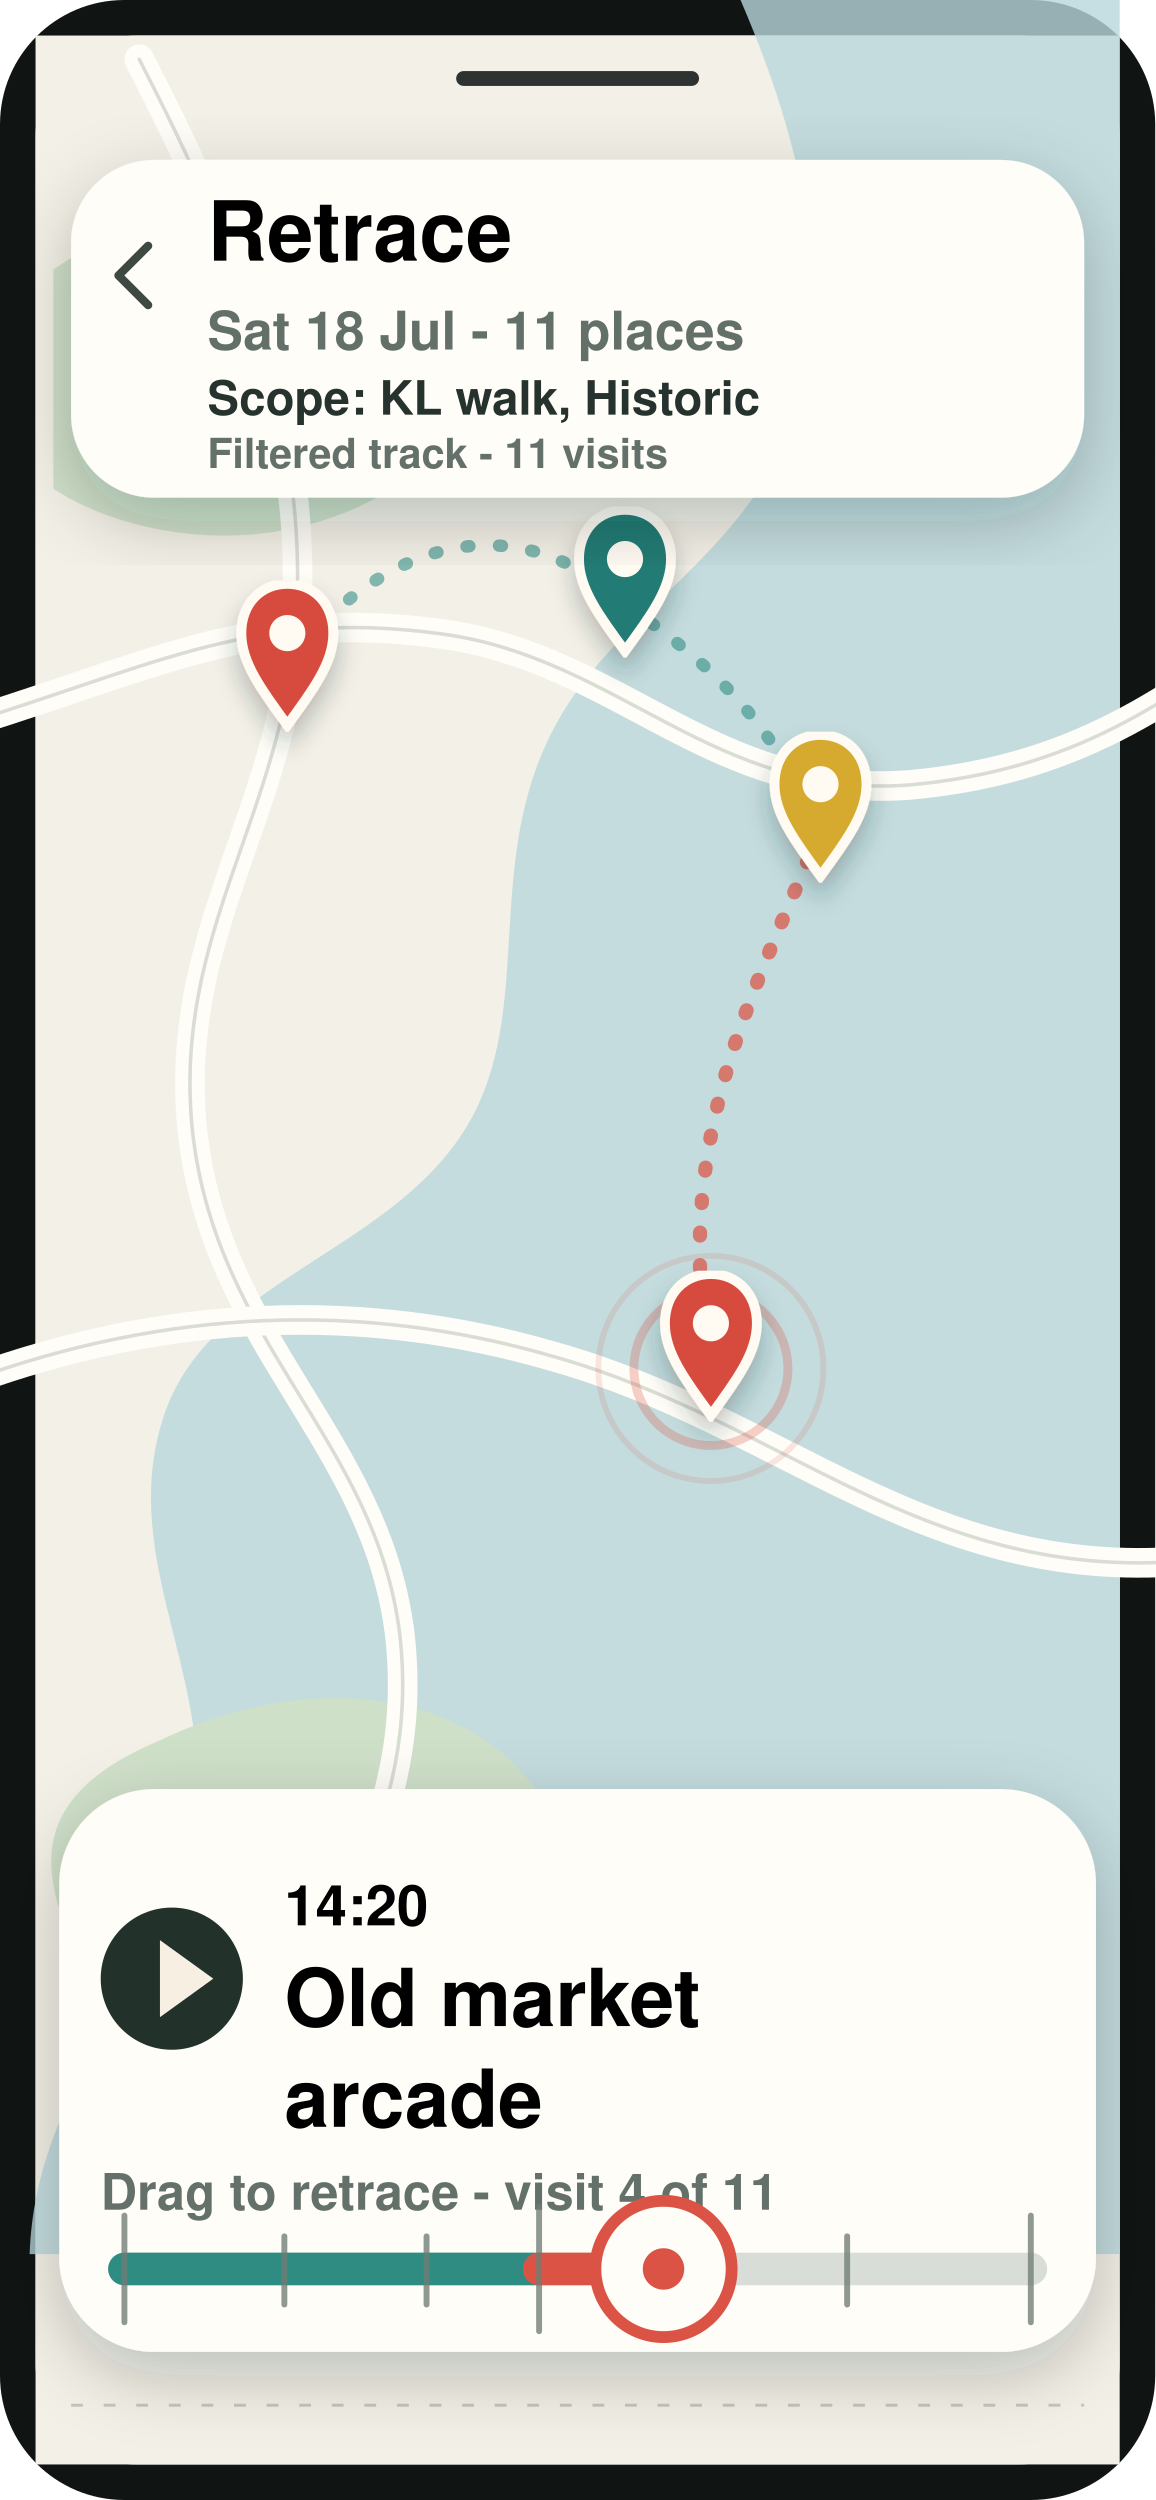
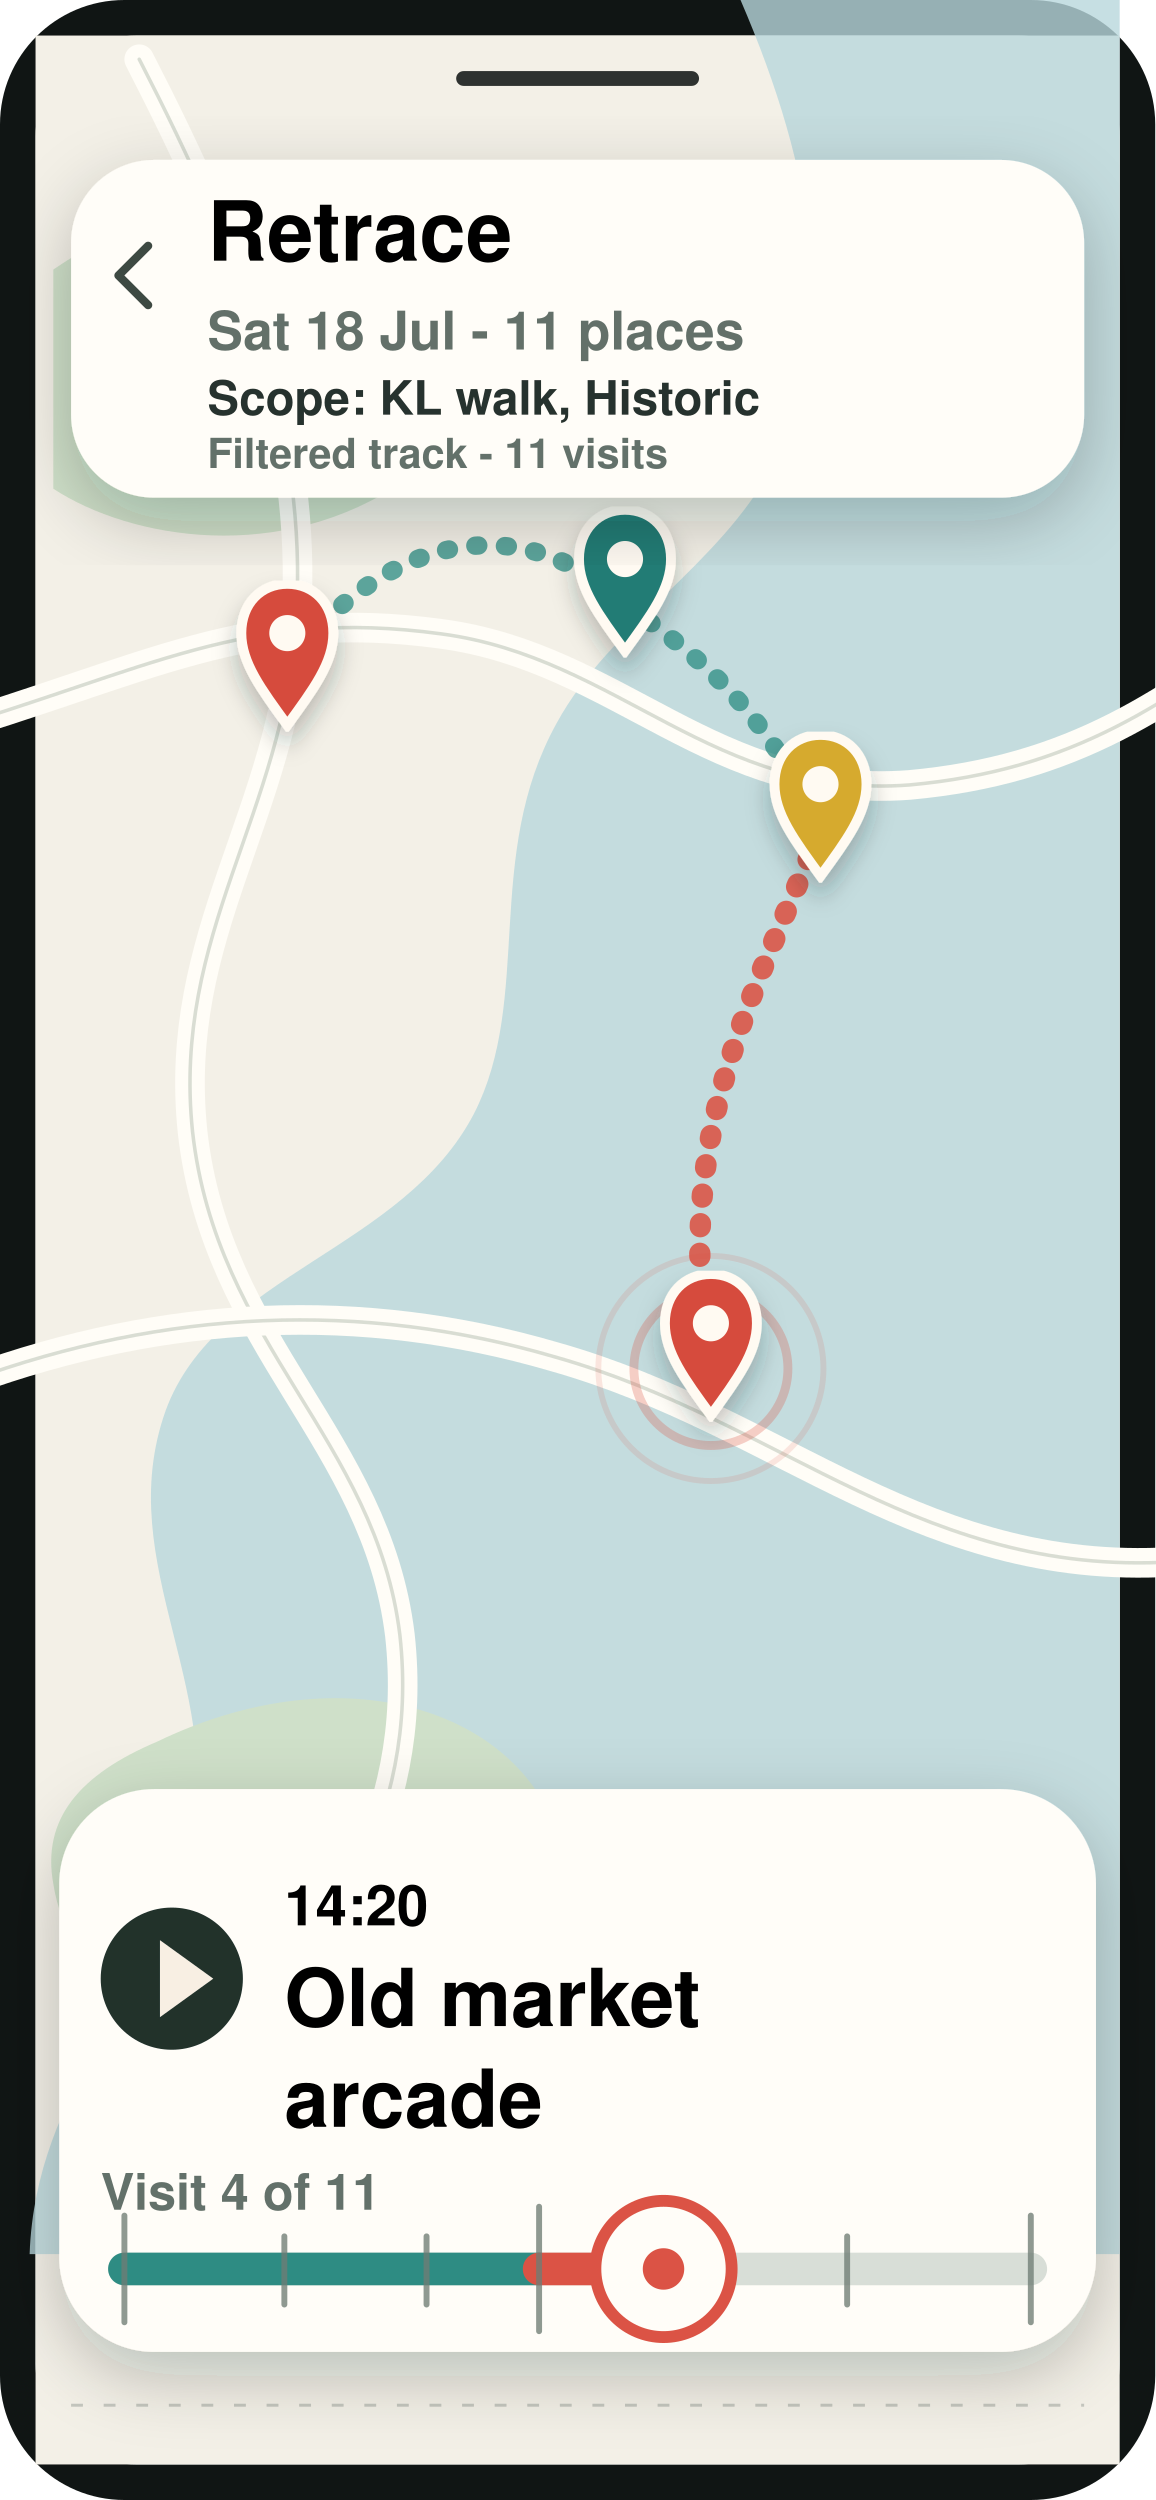
<svg xmlns="http://www.w3.org/2000/svg" width="390" height="844" viewBox="0 0 390 844" role="img" aria-label="Retrace map mid-scrub at accessibility extra extra extra large text size">
  <defs>
    <linearGradient id="paper" x1="0" y1="0" x2="0" y2="1">
      <stop offset="0" stop-color="#f5f2e8" />
      <stop offset=".64" stop-color="#e9f0e8" />
      <stop offset="1" stop-color="#e2eceb" />
    </linearGradient>
    <filter id="shadow" x="-20%" y="-20%" width="140%" height="140%">
      <feDropShadow dx="0" dy="8" stdDeviation="12" flood-color="#1c2421" flood-opacity="0.24" />
    </filter>
    <filter id="pinShadow" x="-40%" y="-30%" width="180%" height="180%">
      <feDropShadow dx="0" dy="5" stdDeviation="4" flood-color="#28312d" flood-opacity="0.28" />
    </filter>
    <symbol id="pinRed" viewBox="0 0 36 46">
      <path d="M18 44C10 33 4 25 4 16 4 7 10 1 18 1s14 6 14 15c0 9-6 17-14 28z" fill="#d64b3c" stroke="#fffaf2" stroke-width="3" />
      <circle cx="18" cy="16" r="5.5" fill="#fffaf2" />
    </symbol>
    <symbol id="pinTeal" viewBox="0 0 36 46">
      <path d="M18 44C10 33 4 25 4 16 4 7 10 1 18 1s14 6 14 15c0 9-6 17-14 28z" fill="#247b74" stroke="#fffaf2" stroke-width="3" />
      <circle cx="18" cy="16" r="5.5" fill="#fffaf2" />
    </symbol>
    <symbol id="pinGold" viewBox="0 0 36 46">
      <path d="M18 44C10 33 4 25 4 16 4 7 10 1 18 1s14 6 14 15c0 9-6 17-14 28z" fill="#d6aa2f" stroke="#fffaf2" stroke-width="3" />
      <circle cx="18" cy="16" r="5.5" fill="#fffaf2" />
    </symbol>
    <style>
      .label { font-family: Helvetica; letter-spacing: 0; }
      .road { fill: none; stroke: #fffdf7; stroke-width: 10; stroke-linecap: round; stroke-linejoin: round; }
      .road-line { fill: none; stroke: #d9ddd3; stroke-width: 1.2; stroke-linecap: round; stroke-linejoin: round; }
-       .visited-arc { fill: none; stroke: #2d8c83; stroke-width: 4.2; stroke-linecap: round; stroke-linejoin: round; stroke-dasharray: 1 10; opacity: .58; }
-       .active-arc { fill: none; stroke: #db5344; stroke-width: 4.8; stroke-linecap: round; stroke-linejoin: round; stroke-dasharray: 1 10; opacity: .72; }
+       .visited-arc { fill: none; stroke: #2d8c83; stroke-width: 6.2; stroke-linecap: round; stroke-linejoin: round; stroke-dasharray: 1 9; opacity: .76; }
+       .active-arc { fill: none; stroke: #db5344; stroke-width: 7.2; stroke-linecap: round; stroke-linejoin: round; stroke-dasharray: 1 9; opacity: .88; }
      .tick { stroke: #6f7c74; stroke-width: 2; stroke-linecap: round; opacity: .78; }
    </style>
  </defs>
  <rect width="390" height="844" rx="42" fill="#101514" />
  <rect x="12" y="12" width="366" height="820" rx="34" fill="url(#paper)" />
  <g clip-path="inset(12 round 34)">
    <rect x="12" y="12" width="366" height="820" fill="#f3f0e7" />
    <path d="M250 0c25 58 34 112 11 157-18 34-55 54-73 87-25 45-8 93-28 132-24 46-87 54-104 100-19 53 23 96 7 153-12 45-51 76-53 132h368V0z" fill="#b8d7dc" opacity=".8" />
    <path d="M18 91c48-33 97-28 126-3 23 20 21 54-7 74-42 29-93 20-119 3z" fill="#cfe0c9" />
    <path d="M53 588c60-29 119-13 135 30 15 39-21 76-81 75-49 0-84-24-89-57-4-22 9-37 35-48z" fill="#cfe0c9" />
    <path class="road" d="M-24 248C51 226 83 205 149 214c60 8 92 56 158 51 55-5 87-27 130-60" />
    <path class="road-line" d="M-24 248C51 226 83 205 149 214c60 8 92 56 158 51 55-5 87-27 130-60" />
    <path class="road" d="M47 20c35 68 57 126 53 189-4 66-42 106-35 173 8 72 62 104 70 170 7 63-26 105-61 164" />
    <path class="road-line" d="M47 20c35 68 57 126 53 189-4 66-42 106-35 173 8 72 62 104 70 170 7 63-26 105-61 164" />
    <path class="road" d="M-10 466c66-24 132-27 197-8 78 22 125 76 213 69" />
    <path class="road-line" d="M-10 466c66-24 132-27 197-8 78 22 125 76 213 69" />
    <path class="visited-arc" d="M95 226C132 178 177 172 211 204" />
    <path class="visited-arc" d="M211 204C240 224 260 243 277 280" />
    <path class="active-arc" d="M277 280C254 337 226 386 240 462" />
    <circle cx="240" cy="462" r="26" fill="none" stroke="#db5344" stroke-width="3" opacity=".28" />
    <circle cx="240" cy="462" r="38" fill="none" stroke="#db5344" stroke-width="2" opacity=".14" />
    <g filter="url(#pinShadow)">
      <use href="#pinRed" x="77" y="196" width="40" height="51" />
      <use href="#pinTeal" x="191" y="171" width="40" height="51" />
      <use href="#pinGold" x="257" y="247" width="40" height="51" />
      <use href="#pinRed" x="220" y="429" width="40" height="51" />
    </g>
  </g>
  <g filter="url(#shadow)">
    <rect x="24" y="54" width="342" height="114" rx="28" fill="#fffdf8" />
    <path d="M50 83l-10 10 10 10" fill="none" stroke="#3d4842" stroke-width="2.8" stroke-linecap="round" stroke-linejoin="round" />
    <text class="label" x="70" y="88" style="font-size:28px;font-weight:780">Retrace</text>
    <text class="label" x="70" y="118" style="font-size:18px;font-weight:700" fill="#637069">Sat 18 Jul - 11 places</text>
    <text class="label" x="70" y="140" style="font-size:16px;font-weight:760" fill="#27312d">Scope: KL walk, Historic</text>
    <text class="label" x="70" y="158" style="font-size:14px;font-weight:700" fill="#64716a">Filtered track - 11 visits</text>
  </g>
  <g filter="url(#shadow)">
    <rect x="20" y="604" width="350" height="190" rx="32" fill="#fffdf8" />
    <circle cx="58" cy="668" r="24" fill="#20312c" />
    <path d="M54 655l18 13-18 13z" fill="#f8efe3" />
    <text class="label" x="96" y="650" style="font-size:19px;font-weight:760">14:20</text>
    <text class="label" x="96" y="684" style="font-size:27px;font-weight:790">Old market</text>
    <text class="label" x="96" y="718" style="font-size:27px;font-weight:790">arcade</text>
-     <text class="label" x="34" y="746" style="font-size:17px;font-weight:720" fill="#64716a">Drag to retrace - visit 4 of 11</text>
+     <text class="label" x="34" y="746" style="font-size:17px;font-weight:720" fill="#64716a">Visit 4 of 11</text>
    <line x1="42" y1="766" x2="348" y2="766" stroke="#d8ded7" stroke-width="11" stroke-linecap="round" />
    <line x1="42" y1="766" x2="182" y2="766" stroke="#2d8c83" stroke-width="11" stroke-linecap="round" />
    <line x1="182" y1="766" x2="224" y2="766" stroke="#db5344" stroke-width="11" stroke-linecap="round" />
    <line class="tick" x1="42" y1="748" x2="42" y2="784" />
    <line class="tick" x1="96" y1="755" x2="96" y2="778" />
    <line class="tick" x1="144" y1="755" x2="144" y2="778" />
    <line class="tick" x1="182" y1="745" x2="182" y2="787" />
    <line class="tick" x1="224" y1="755" x2="224" y2="778" />
    <line class="tick" x1="286" y1="755" x2="286" y2="778" />
    <line class="tick" x1="348" y1="748" x2="348" y2="784" />
    <rect x="201" y="743" width="46" height="46" rx="23" fill="#fffdf8" stroke="#db5344" stroke-width="4" />
    <circle cx="224" cy="766" r="7" fill="#db5344" />
  </g>
  <rect x="154" y="24" width="82" height="5" rx="2.5" fill="#0f1412" opacity=".86" />
  <line x1="24" y1="812" x2="366" y2="812" stroke="#20312c" stroke-width="1" stroke-dasharray="4 7" opacity=".22" />
</svg>
